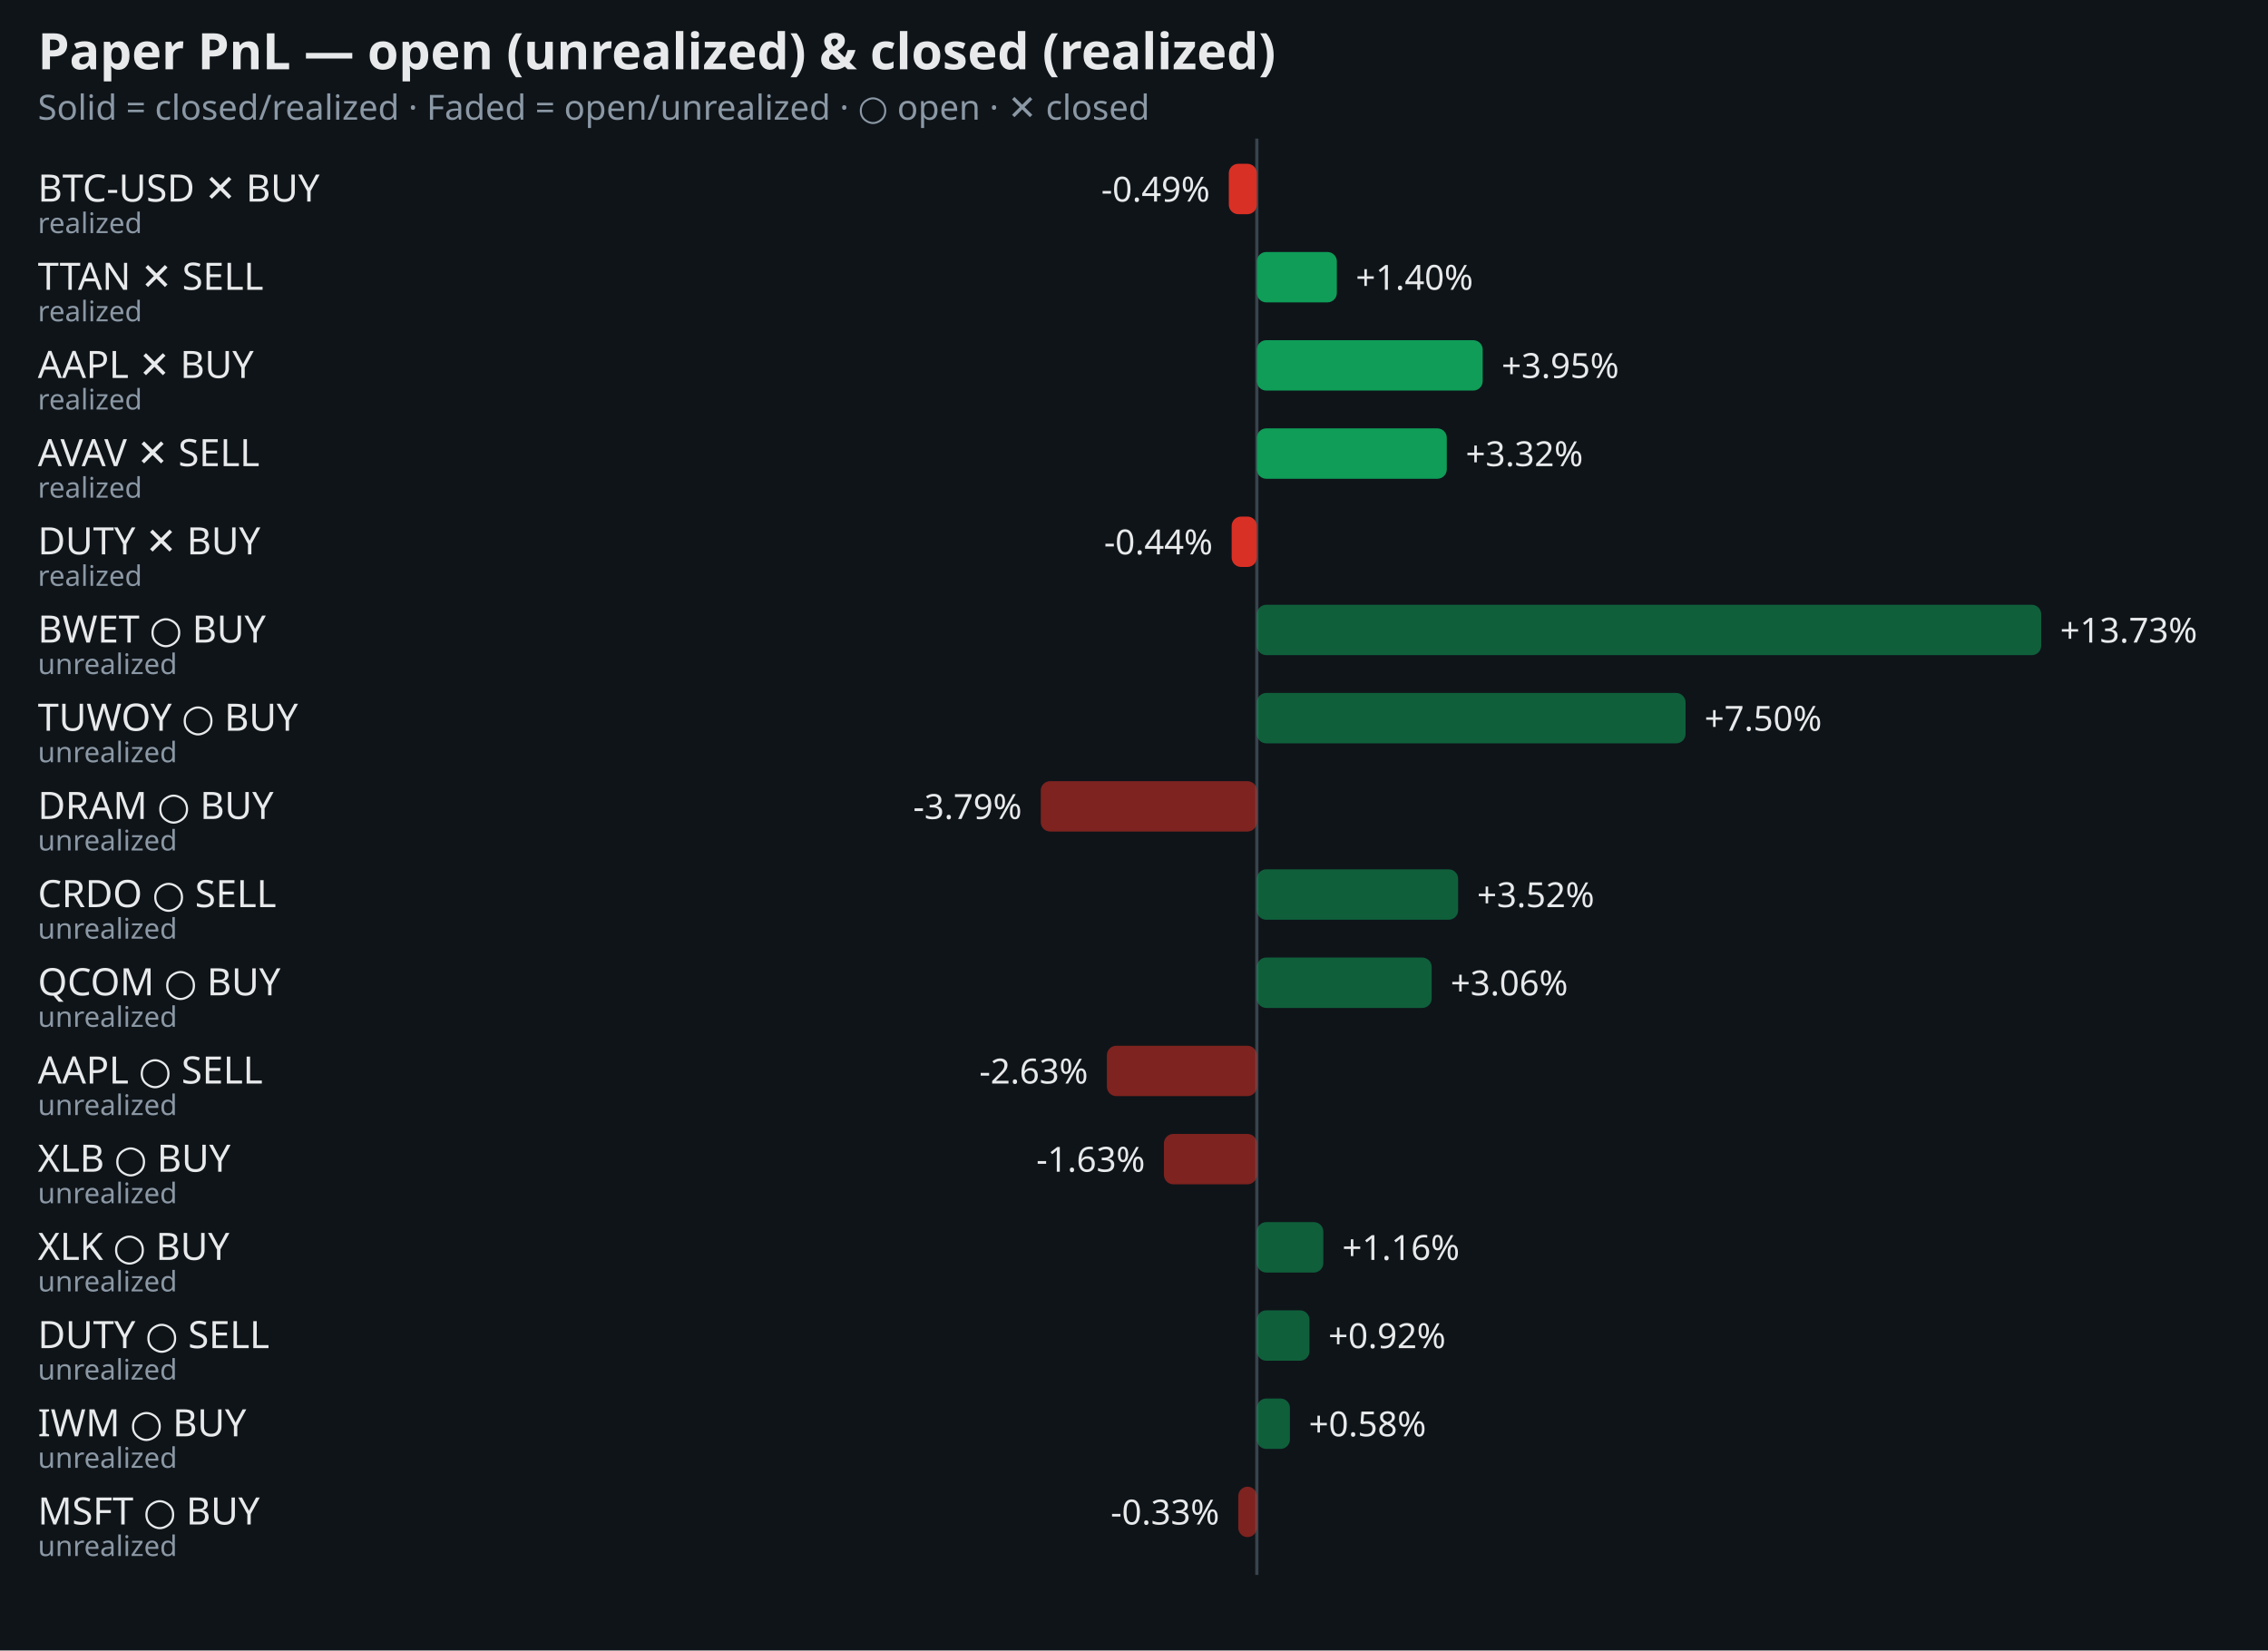
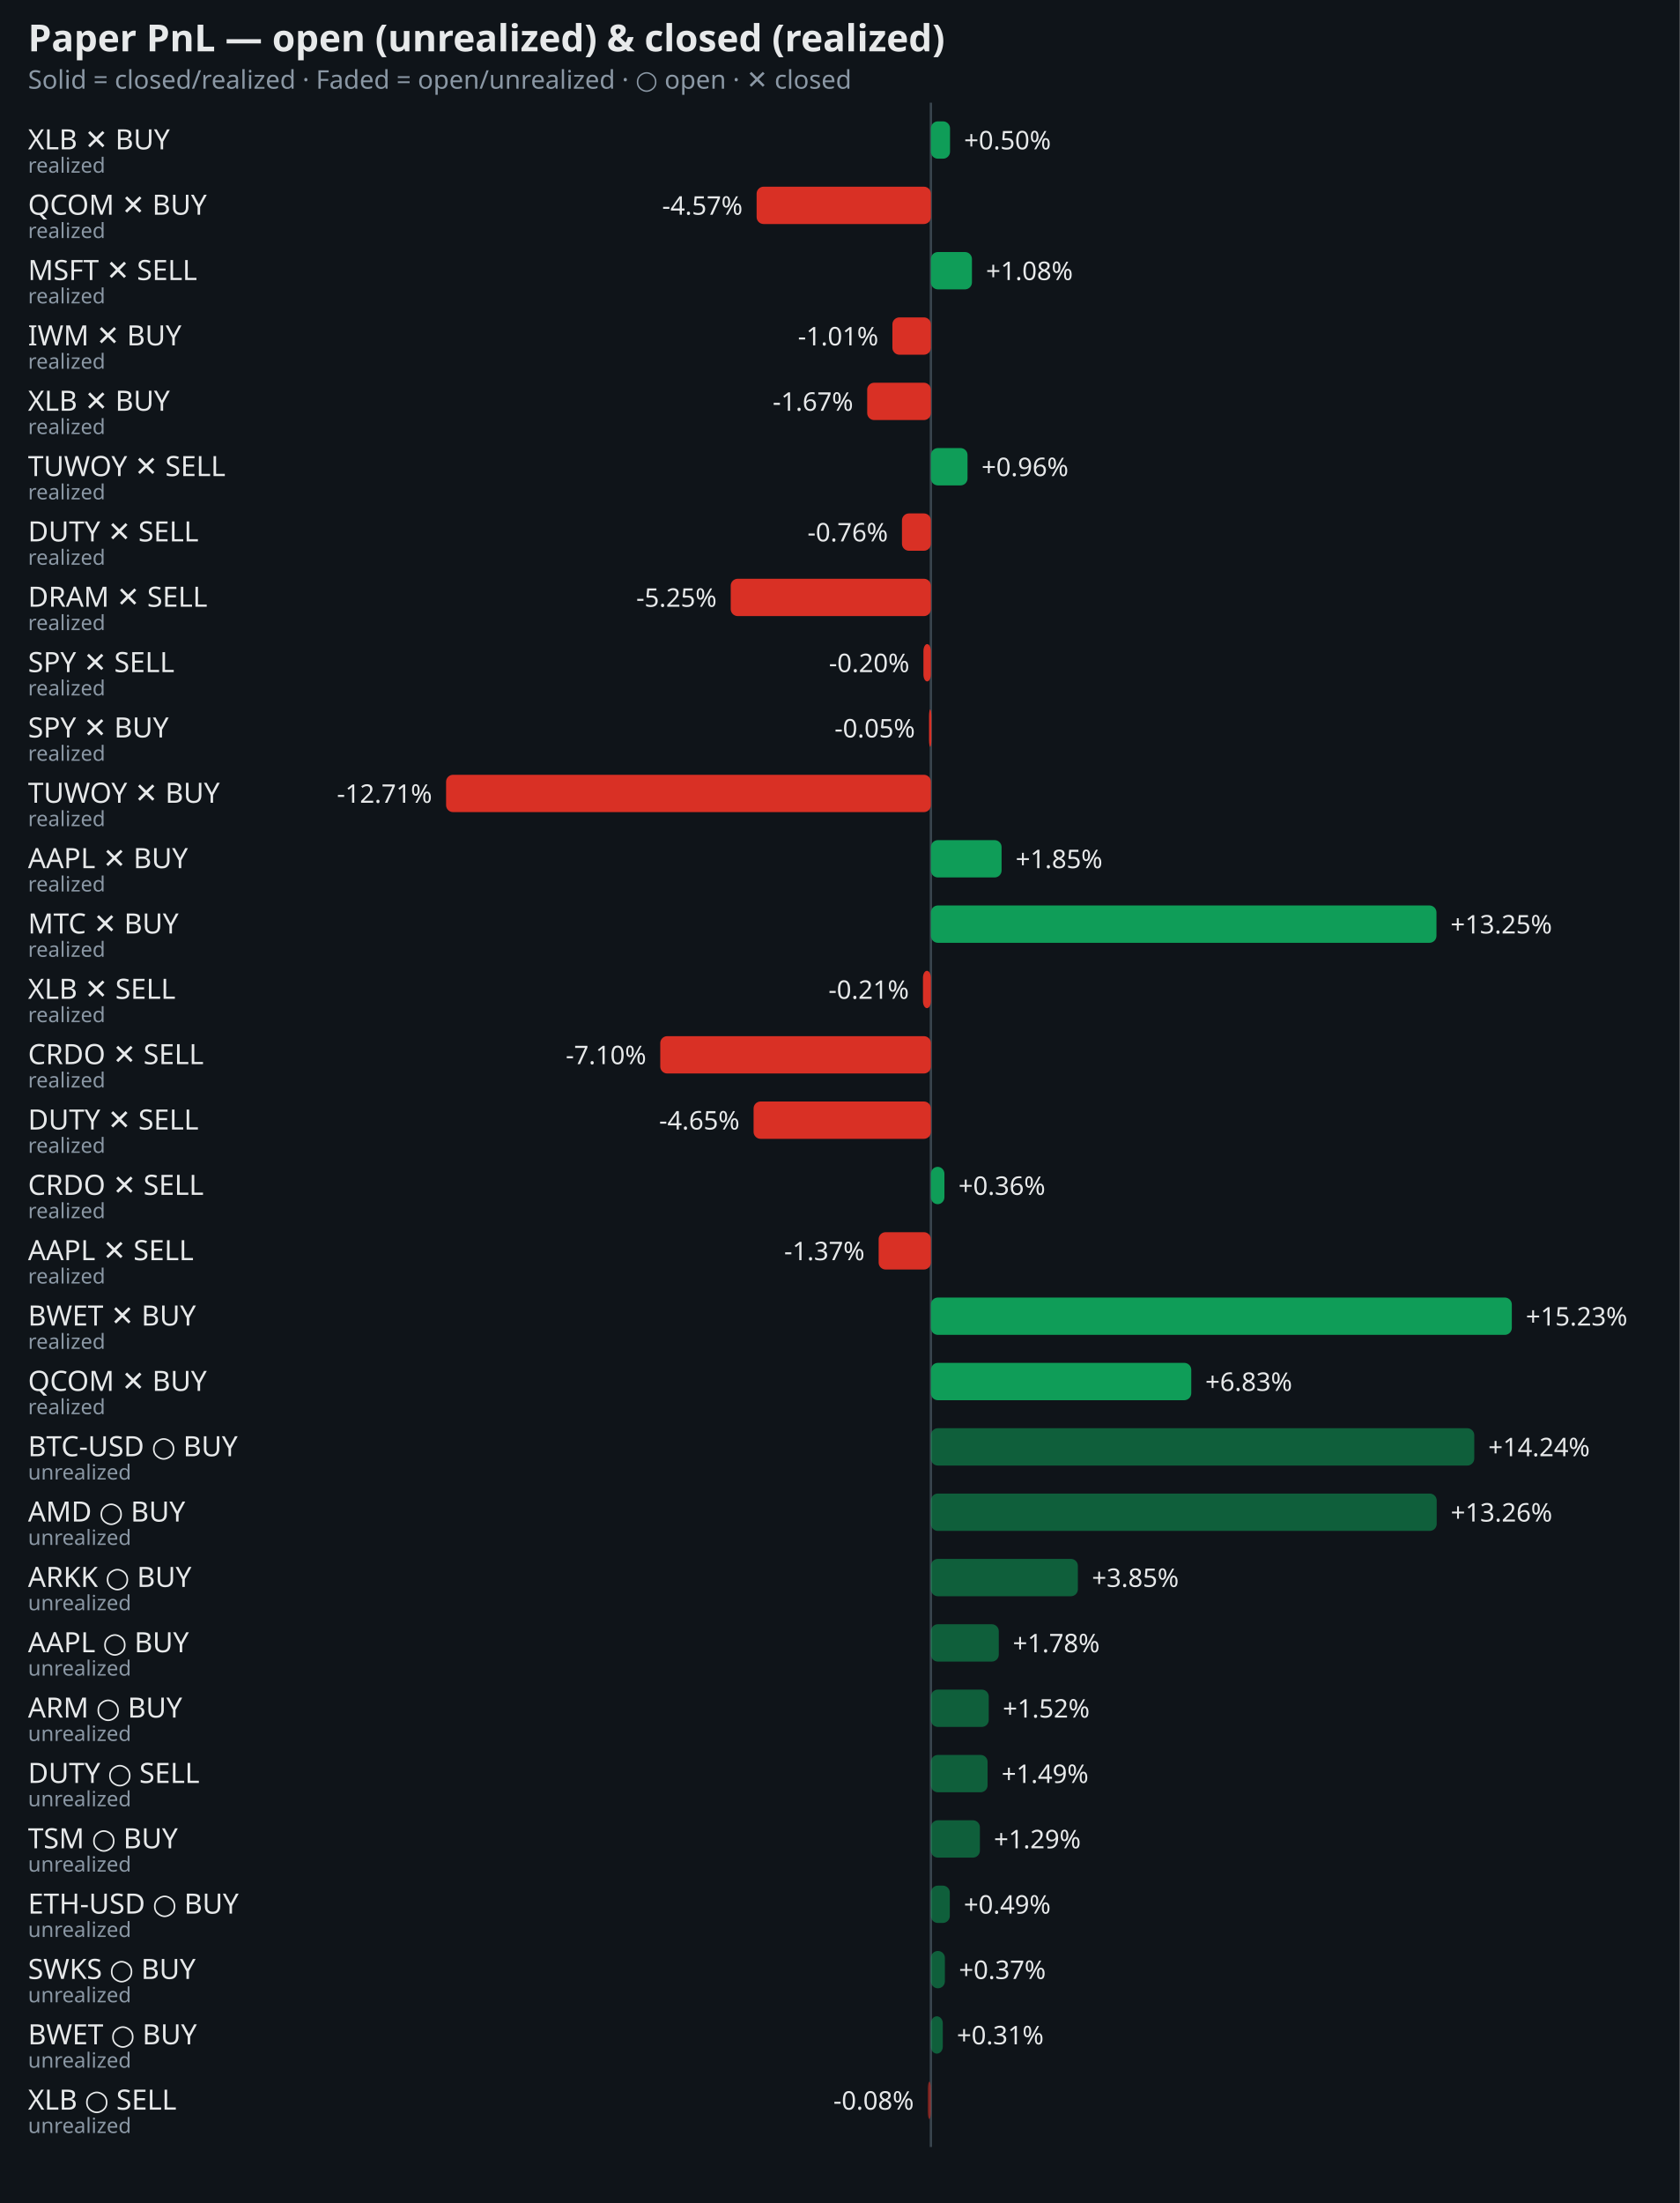
- <svg xmlns="http://www.w3.org/2000/svg" width="720" height="524" viewBox="0 0 720 524">
-   <rect width="720" height="524" fill="#0f1419" />
+ <svg xmlns="http://www.w3.org/2000/svg" width="720" height="944" viewBox="0 0 720 944">
+   <rect width="720" height="944" fill="#0f1419" />
  <text x="12" y="22" fill="#e7e9ea" font-family="ui-sans-serif,system-ui,sans-serif" font-size="16" font-weight="600">Paper PnL — open (unrealized) &amp; closed (realized)</text>
  <text x="12" y="38" fill="#8b98a5" font-family="ui-sans-serif,system-ui,sans-serif" font-size="11">Solid = closed/realized · Faded = open/unrealized · ○ open · ✕ closed</text>
-   <line x1="399" y1="44" x2="399" y2="500" stroke="#38444d" stroke-width="1" />
-   <text x="12" y="64" fill="#e7e9ea" font-family="ui-sans-serif,system-ui,sans-serif" font-size="12">BTC-USD ✕ BUY</text>
+   <line x1="399" y1="44" x2="399" y2="920" stroke="#38444d" stroke-width="1" />
+   <text x="12" y="64" fill="#e7e9ea" font-family="ui-sans-serif,system-ui,sans-serif" font-size="12">XLB ✕ BUY</text>
  <text x="12" y="74" fill="#8b98a5" font-family="ui-sans-serif,system-ui,sans-serif" font-size="9">realized</text>
-   <rect x="390.1" y="52" width="8.9" height="16" rx="3" fill="#d93025" opacity="1" />
-   <text x="384.1" y="64" text-anchor="end" fill="#e7e9ea" font-family="ui-sans-serif,system-ui,sans-serif" font-size="11">-0.49%</text>
-   <text x="12" y="92" fill="#e7e9ea" font-family="ui-sans-serif,system-ui,sans-serif" font-size="12">TTAN ✕ SELL</text>
+   <rect x="399.0" y="52" width="8.2" height="16" rx="3" fill="#0f9d58" opacity="1" />
+   <text x="413.2" y="64" text-anchor="start" fill="#e7e9ea" font-family="ui-sans-serif,system-ui,sans-serif" font-size="11">+0.50%</text>
+   <text x="12" y="92" fill="#e7e9ea" font-family="ui-sans-serif,system-ui,sans-serif" font-size="12">QCOM ✕ BUY</text>
  <text x="12" y="102" fill="#8b98a5" font-family="ui-sans-serif,system-ui,sans-serif" font-size="9">realized</text>
-   <rect x="399.0" y="80" width="25.4" height="16" rx="3" fill="#0f9d58" opacity="1" />
-   <text x="430.4" y="92" text-anchor="start" fill="#e7e9ea" font-family="ui-sans-serif,system-ui,sans-serif" font-size="11">+1.40%</text>
-   <text x="12" y="120" fill="#e7e9ea" font-family="ui-sans-serif,system-ui,sans-serif" font-size="12">AAPL ✕ BUY</text>
+   <rect x="324.3" y="80" width="74.7" height="16" rx="3" fill="#d93025" opacity="1" />
+   <text x="318.3" y="92" text-anchor="end" fill="#e7e9ea" font-family="ui-sans-serif,system-ui,sans-serif" font-size="11">-4.57%</text>
+   <text x="12" y="120" fill="#e7e9ea" font-family="ui-sans-serif,system-ui,sans-serif" font-size="12">MSFT ✕ SELL</text>
  <text x="12" y="130" fill="#8b98a5" font-family="ui-sans-serif,system-ui,sans-serif" font-size="9">realized</text>
-   <rect x="399.0" y="108" width="71.7" height="16" rx="3" fill="#0f9d58" opacity="1" />
-   <text x="476.7" y="120" text-anchor="start" fill="#e7e9ea" font-family="ui-sans-serif,system-ui,sans-serif" font-size="11">+3.95%</text>
-   <text x="12" y="148" fill="#e7e9ea" font-family="ui-sans-serif,system-ui,sans-serif" font-size="12">AVAV ✕ SELL</text>
+   <rect x="399.0" y="108" width="17.6" height="16" rx="3" fill="#0f9d58" opacity="1" />
+   <text x="422.6" y="120" text-anchor="start" fill="#e7e9ea" font-family="ui-sans-serif,system-ui,sans-serif" font-size="11">+1.08%</text>
+   <text x="12" y="148" fill="#e7e9ea" font-family="ui-sans-serif,system-ui,sans-serif" font-size="12">IWM ✕ BUY</text>
  <text x="12" y="158" fill="#8b98a5" font-family="ui-sans-serif,system-ui,sans-serif" font-size="9">realized</text>
-   <rect x="399.0" y="136" width="60.3" height="16" rx="3" fill="#0f9d58" opacity="1" />
-   <text x="465.3" y="148" text-anchor="start" fill="#e7e9ea" font-family="ui-sans-serif,system-ui,sans-serif" font-size="11">+3.32%</text>
-   <text x="12" y="176" fill="#e7e9ea" font-family="ui-sans-serif,system-ui,sans-serif" font-size="12">DUTY ✕ BUY</text>
+   <rect x="382.5" y="136" width="16.5" height="16" rx="3" fill="#d93025" opacity="1" />
+   <text x="376.5" y="148" text-anchor="end" fill="#e7e9ea" font-family="ui-sans-serif,system-ui,sans-serif" font-size="11">-1.01%</text>
+   <text x="12" y="176" fill="#e7e9ea" font-family="ui-sans-serif,system-ui,sans-serif" font-size="12">XLB ✕ BUY</text>
  <text x="12" y="186" fill="#8b98a5" font-family="ui-sans-serif,system-ui,sans-serif" font-size="9">realized</text>
-   <rect x="391.0" y="164" width="8.0" height="16" rx="3" fill="#d93025" opacity="1" />
-   <text x="385.0" y="176" text-anchor="end" fill="#e7e9ea" font-family="ui-sans-serif,system-ui,sans-serif" font-size="11">-0.44%</text>
-   <text x="12" y="204" fill="#e7e9ea" font-family="ui-sans-serif,system-ui,sans-serif" font-size="12">BWET ○ BUY</text>
-   <text x="12" y="214" fill="#8b98a5" font-family="ui-sans-serif,system-ui,sans-serif" font-size="9">unrealized</text>
-   <rect x="399.0" y="192" width="249.0" height="16" rx="3" fill="#0f9d58" opacity="0.55" />
-   <text x="654.0" y="204" text-anchor="start" fill="#e7e9ea" font-family="ui-sans-serif,system-ui,sans-serif" font-size="11">+13.73%</text>
-   <text x="12" y="232" fill="#e7e9ea" font-family="ui-sans-serif,system-ui,sans-serif" font-size="12">TUWOY ○ BUY</text>
-   <text x="12" y="242" fill="#8b98a5" font-family="ui-sans-serif,system-ui,sans-serif" font-size="9">unrealized</text>
-   <rect x="399.0" y="220" width="136.1" height="16" rx="3" fill="#0f9d58" opacity="0.55" />
-   <text x="541.1" y="232" text-anchor="start" fill="#e7e9ea" font-family="ui-sans-serif,system-ui,sans-serif" font-size="11">+7.50%</text>
-   <text x="12" y="260" fill="#e7e9ea" font-family="ui-sans-serif,system-ui,sans-serif" font-size="12">DRAM ○ BUY</text>
-   <text x="12" y="270" fill="#8b98a5" font-family="ui-sans-serif,system-ui,sans-serif" font-size="9">unrealized</text>
-   <rect x="330.4" y="248" width="68.6" height="16" rx="3" fill="#d93025" opacity="0.55" />
-   <text x="324.4" y="260" text-anchor="end" fill="#e7e9ea" font-family="ui-sans-serif,system-ui,sans-serif" font-size="11">-3.79%</text>
-   <text x="12" y="288" fill="#e7e9ea" font-family="ui-sans-serif,system-ui,sans-serif" font-size="12">CRDO ○ SELL</text>
-   <text x="12" y="298" fill="#8b98a5" font-family="ui-sans-serif,system-ui,sans-serif" font-size="9">unrealized</text>
-   <rect x="399.0" y="276" width="63.9" height="16" rx="3" fill="#0f9d58" opacity="0.55" />
-   <text x="468.9" y="288" text-anchor="start" fill="#e7e9ea" font-family="ui-sans-serif,system-ui,sans-serif" font-size="11">+3.52%</text>
-   <text x="12" y="316" fill="#e7e9ea" font-family="ui-sans-serif,system-ui,sans-serif" font-size="12">QCOM ○ BUY</text>
-   <text x="12" y="326" fill="#8b98a5" font-family="ui-sans-serif,system-ui,sans-serif" font-size="9">unrealized</text>
-   <rect x="399.0" y="304" width="55.5" height="16" rx="3" fill="#0f9d58" opacity="0.55" />
-   <text x="460.5" y="316" text-anchor="start" fill="#e7e9ea" font-family="ui-sans-serif,system-ui,sans-serif" font-size="11">+3.06%</text>
-   <text x="12" y="344" fill="#e7e9ea" font-family="ui-sans-serif,system-ui,sans-serif" font-size="12">AAPL ○ SELL</text>
-   <text x="12" y="354" fill="#8b98a5" font-family="ui-sans-serif,system-ui,sans-serif" font-size="9">unrealized</text>
-   <rect x="351.4" y="332" width="47.6" height="16" rx="3" fill="#d93025" opacity="0.55" />
-   <text x="345.4" y="344" text-anchor="end" fill="#e7e9ea" font-family="ui-sans-serif,system-ui,sans-serif" font-size="11">-2.63%</text>
-   <text x="12" y="372" fill="#e7e9ea" font-family="ui-sans-serif,system-ui,sans-serif" font-size="12">XLB ○ BUY</text>
-   <text x="12" y="382" fill="#8b98a5" font-family="ui-sans-serif,system-ui,sans-serif" font-size="9">unrealized</text>
-   <rect x="369.5" y="360" width="29.5" height="16" rx="3" fill="#d93025" opacity="0.55" />
-   <text x="363.5" y="372" text-anchor="end" fill="#e7e9ea" font-family="ui-sans-serif,system-ui,sans-serif" font-size="11">-1.63%</text>
-   <text x="12" y="400" fill="#e7e9ea" font-family="ui-sans-serif,system-ui,sans-serif" font-size="12">XLK ○ BUY</text>
-   <text x="12" y="410" fill="#8b98a5" font-family="ui-sans-serif,system-ui,sans-serif" font-size="9">unrealized</text>
-   <rect x="399.0" y="388" width="21.1" height="16" rx="3" fill="#0f9d58" opacity="0.55" />
-   <text x="426.1" y="400" text-anchor="start" fill="#e7e9ea" font-family="ui-sans-serif,system-ui,sans-serif" font-size="11">+1.16%</text>
-   <text x="12" y="428" fill="#e7e9ea" font-family="ui-sans-serif,system-ui,sans-serif" font-size="12">DUTY ○ SELL</text>
-   <text x="12" y="438" fill="#8b98a5" font-family="ui-sans-serif,system-ui,sans-serif" font-size="9">unrealized</text>
-   <rect x="399.0" y="416" width="16.7" height="16" rx="3" fill="#0f9d58" opacity="0.55" />
-   <text x="421.7" y="428" text-anchor="start" fill="#e7e9ea" font-family="ui-sans-serif,system-ui,sans-serif" font-size="11">+0.92%</text>
-   <text x="12" y="456" fill="#e7e9ea" font-family="ui-sans-serif,system-ui,sans-serif" font-size="12">IWM ○ BUY</text>
-   <text x="12" y="466" fill="#8b98a5" font-family="ui-sans-serif,system-ui,sans-serif" font-size="9">unrealized</text>
-   <rect x="399.0" y="444" width="10.5" height="16" rx="3" fill="#0f9d58" opacity="0.55" />
-   <text x="415.5" y="456" text-anchor="start" fill="#e7e9ea" font-family="ui-sans-serif,system-ui,sans-serif" font-size="11">+0.58%</text>
-   <text x="12" y="484" fill="#e7e9ea" font-family="ui-sans-serif,system-ui,sans-serif" font-size="12">MSFT ○ BUY</text>
-   <text x="12" y="494" fill="#8b98a5" font-family="ui-sans-serif,system-ui,sans-serif" font-size="9">unrealized</text>
-   <rect x="393.1" y="472" width="5.9" height="16" rx="3" fill="#d93025" opacity="0.55" />
-   <text x="387.1" y="484" text-anchor="end" fill="#e7e9ea" font-family="ui-sans-serif,system-ui,sans-serif" font-size="11">-0.33%</text>
+   <rect x="371.7" y="164" width="27.3" height="16" rx="3" fill="#d93025" opacity="1" />
+   <text x="365.7" y="176" text-anchor="end" fill="#e7e9ea" font-family="ui-sans-serif,system-ui,sans-serif" font-size="11">-1.67%</text>
+   <text x="12" y="204" fill="#e7e9ea" font-family="ui-sans-serif,system-ui,sans-serif" font-size="12">TUWOY ✕ SELL</text>
+   <text x="12" y="214" fill="#8b98a5" font-family="ui-sans-serif,system-ui,sans-serif" font-size="9">realized</text>
+   <rect x="399.0" y="192" width="15.7" height="16" rx="3" fill="#0f9d58" opacity="1" />
+   <text x="420.7" y="204" text-anchor="start" fill="#e7e9ea" font-family="ui-sans-serif,system-ui,sans-serif" font-size="11">+0.96%</text>
+   <text x="12" y="232" fill="#e7e9ea" font-family="ui-sans-serif,system-ui,sans-serif" font-size="12">DUTY ✕ SELL</text>
+   <text x="12" y="242" fill="#8b98a5" font-family="ui-sans-serif,system-ui,sans-serif" font-size="9">realized</text>
+   <rect x="386.6" y="220" width="12.4" height="16" rx="3" fill="#d93025" opacity="1" />
+   <text x="380.6" y="232" text-anchor="end" fill="#e7e9ea" font-family="ui-sans-serif,system-ui,sans-serif" font-size="11">-0.76%</text>
+   <text x="12" y="260" fill="#e7e9ea" font-family="ui-sans-serif,system-ui,sans-serif" font-size="12">DRAM ✕ SELL</text>
+   <text x="12" y="270" fill="#8b98a5" font-family="ui-sans-serif,system-ui,sans-serif" font-size="9">realized</text>
+   <rect x="313.2" y="248" width="85.8" height="16" rx="3" fill="#d93025" opacity="1" />
+   <text x="307.2" y="260" text-anchor="end" fill="#e7e9ea" font-family="ui-sans-serif,system-ui,sans-serif" font-size="11">-5.25%</text>
+   <text x="12" y="288" fill="#e7e9ea" font-family="ui-sans-serif,system-ui,sans-serif" font-size="12">SPY ✕ SELL</text>
+   <text x="12" y="298" fill="#8b98a5" font-family="ui-sans-serif,system-ui,sans-serif" font-size="9">realized</text>
+   <rect x="395.8" y="276" width="3.2" height="16" rx="3" fill="#d93025" opacity="1" />
+   <text x="389.8" y="288" text-anchor="end" fill="#e7e9ea" font-family="ui-sans-serif,system-ui,sans-serif" font-size="11">-0.20%</text>
+   <text x="12" y="316" fill="#e7e9ea" font-family="ui-sans-serif,system-ui,sans-serif" font-size="12">SPY ✕ BUY</text>
+   <text x="12" y="326" fill="#8b98a5" font-family="ui-sans-serif,system-ui,sans-serif" font-size="9">realized</text>
+   <rect x="398.2" y="304" width="1.0" height="16" rx="3" fill="#d93025" opacity="1" />
+   <text x="392.2" y="316" text-anchor="end" fill="#e7e9ea" font-family="ui-sans-serif,system-ui,sans-serif" font-size="11">-0.05%</text>
+   <text x="12" y="344" fill="#e7e9ea" font-family="ui-sans-serif,system-ui,sans-serif" font-size="12">TUWOY ✕ BUY</text>
+   <text x="12" y="354" fill="#8b98a5" font-family="ui-sans-serif,system-ui,sans-serif" font-size="9">realized</text>
+   <rect x="191.2" y="332" width="207.8" height="16" rx="3" fill="#d93025" opacity="1" />
+   <text x="185.2" y="344" text-anchor="end" fill="#e7e9ea" font-family="ui-sans-serif,system-ui,sans-serif" font-size="11">-12.71%</text>
+   <text x="12" y="372" fill="#e7e9ea" font-family="ui-sans-serif,system-ui,sans-serif" font-size="12">AAPL ✕ BUY</text>
+   <text x="12" y="382" fill="#8b98a5" font-family="ui-sans-serif,system-ui,sans-serif" font-size="9">realized</text>
+   <rect x="399.0" y="360" width="30.3" height="16" rx="3" fill="#0f9d58" opacity="1" />
+   <text x="435.3" y="372" text-anchor="start" fill="#e7e9ea" font-family="ui-sans-serif,system-ui,sans-serif" font-size="11">+1.85%</text>
+   <text x="12" y="400" fill="#e7e9ea" font-family="ui-sans-serif,system-ui,sans-serif" font-size="12">MTC ✕ BUY</text>
+   <text x="12" y="410" fill="#8b98a5" font-family="ui-sans-serif,system-ui,sans-serif" font-size="9">realized</text>
+   <rect x="399.0" y="388" width="216.7" height="16" rx="3" fill="#0f9d58" opacity="1" />
+   <text x="621.7" y="400" text-anchor="start" fill="#e7e9ea" font-family="ui-sans-serif,system-ui,sans-serif" font-size="11">+13.25%</text>
+   <text x="12" y="428" fill="#e7e9ea" font-family="ui-sans-serif,system-ui,sans-serif" font-size="12">XLB ✕ SELL</text>
+   <text x="12" y="438" fill="#8b98a5" font-family="ui-sans-serif,system-ui,sans-serif" font-size="9">realized</text>
+   <rect x="395.6" y="416" width="3.4" height="16" rx="3" fill="#d93025" opacity="1" />
+   <text x="389.6" y="428" text-anchor="end" fill="#e7e9ea" font-family="ui-sans-serif,system-ui,sans-serif" font-size="11">-0.21%</text>
+   <text x="12" y="456" fill="#e7e9ea" font-family="ui-sans-serif,system-ui,sans-serif" font-size="12">CRDO ✕ SELL</text>
+   <text x="12" y="466" fill="#8b98a5" font-family="ui-sans-serif,system-ui,sans-serif" font-size="9">realized</text>
+   <rect x="283.0" y="444" width="116.0" height="16" rx="3" fill="#d93025" opacity="1" />
+   <text x="277.0" y="456" text-anchor="end" fill="#e7e9ea" font-family="ui-sans-serif,system-ui,sans-serif" font-size="11">-7.10%</text>
+   <text x="12" y="484" fill="#e7e9ea" font-family="ui-sans-serif,system-ui,sans-serif" font-size="12">DUTY ✕ SELL</text>
+   <text x="12" y="494" fill="#8b98a5" font-family="ui-sans-serif,system-ui,sans-serif" font-size="9">realized</text>
+   <rect x="323.0" y="472" width="76.0" height="16" rx="3" fill="#d93025" opacity="1" />
+   <text x="317.0" y="484" text-anchor="end" fill="#e7e9ea" font-family="ui-sans-serif,system-ui,sans-serif" font-size="11">-4.65%</text>
+   <text x="12" y="512" fill="#e7e9ea" font-family="ui-sans-serif,system-ui,sans-serif" font-size="12">CRDO ✕ SELL</text>
+   <text x="12" y="522" fill="#8b98a5" font-family="ui-sans-serif,system-ui,sans-serif" font-size="9">realized</text>
+   <rect x="399.0" y="500" width="5.8" height="16" rx="3" fill="#0f9d58" opacity="1" />
+   <text x="410.8" y="512" text-anchor="start" fill="#e7e9ea" font-family="ui-sans-serif,system-ui,sans-serif" font-size="11">+0.36%</text>
+   <text x="12" y="540" fill="#e7e9ea" font-family="ui-sans-serif,system-ui,sans-serif" font-size="12">AAPL ✕ SELL</text>
+   <text x="12" y="550" fill="#8b98a5" font-family="ui-sans-serif,system-ui,sans-serif" font-size="9">realized</text>
+   <rect x="376.6" y="528" width="22.4" height="16" rx="3" fill="#d93025" opacity="1" />
+   <text x="370.6" y="540" text-anchor="end" fill="#e7e9ea" font-family="ui-sans-serif,system-ui,sans-serif" font-size="11">-1.37%</text>
+   <text x="12" y="568" fill="#e7e9ea" font-family="ui-sans-serif,system-ui,sans-serif" font-size="12">BWET ✕ BUY</text>
+   <text x="12" y="578" fill="#8b98a5" font-family="ui-sans-serif,system-ui,sans-serif" font-size="9">realized</text>
+   <rect x="399.0" y="556" width="249.0" height="16" rx="3" fill="#0f9d58" opacity="1" />
+   <text x="654.0" y="568" text-anchor="start" fill="#e7e9ea" font-family="ui-sans-serif,system-ui,sans-serif" font-size="11">+15.23%</text>
+   <text x="12" y="596" fill="#e7e9ea" font-family="ui-sans-serif,system-ui,sans-serif" font-size="12">QCOM ✕ BUY</text>
+   <text x="12" y="606" fill="#8b98a5" font-family="ui-sans-serif,system-ui,sans-serif" font-size="9">realized</text>
+   <rect x="399.0" y="584" width="111.6" height="16" rx="3" fill="#0f9d58" opacity="1" />
+   <text x="516.6" y="596" text-anchor="start" fill="#e7e9ea" font-family="ui-sans-serif,system-ui,sans-serif" font-size="11">+6.83%</text>
+   <text x="12" y="624" fill="#e7e9ea" font-family="ui-sans-serif,system-ui,sans-serif" font-size="12">BTC-USD ○ BUY</text>
+   <text x="12" y="634" fill="#8b98a5" font-family="ui-sans-serif,system-ui,sans-serif" font-size="9">unrealized</text>
+   <rect x="399.0" y="612" width="232.9" height="16" rx="3" fill="#0f9d58" opacity="0.55" />
+   <text x="637.9" y="624" text-anchor="start" fill="#e7e9ea" font-family="ui-sans-serif,system-ui,sans-serif" font-size="11">+14.24%</text>
+   <text x="12" y="652" fill="#e7e9ea" font-family="ui-sans-serif,system-ui,sans-serif" font-size="12">AMD ○ BUY</text>
+   <text x="12" y="662" fill="#8b98a5" font-family="ui-sans-serif,system-ui,sans-serif" font-size="9">unrealized</text>
+   <rect x="399.0" y="640" width="216.8" height="16" rx="3" fill="#0f9d58" opacity="0.55" />
+   <text x="621.8" y="652" text-anchor="start" fill="#e7e9ea" font-family="ui-sans-serif,system-ui,sans-serif" font-size="11">+13.26%</text>
+   <text x="12" y="680" fill="#e7e9ea" font-family="ui-sans-serif,system-ui,sans-serif" font-size="12">ARKK ○ BUY</text>
+   <text x="12" y="690" fill="#8b98a5" font-family="ui-sans-serif,system-ui,sans-serif" font-size="9">unrealized</text>
+   <rect x="399.0" y="668" width="63.0" height="16" rx="3" fill="#0f9d58" opacity="0.55" />
+   <text x="468.0" y="680" text-anchor="start" fill="#e7e9ea" font-family="ui-sans-serif,system-ui,sans-serif" font-size="11">+3.85%</text>
+   <text x="12" y="708" fill="#e7e9ea" font-family="ui-sans-serif,system-ui,sans-serif" font-size="12">AAPL ○ BUY</text>
+   <text x="12" y="718" fill="#8b98a5" font-family="ui-sans-serif,system-ui,sans-serif" font-size="9">unrealized</text>
+   <rect x="399.0" y="696" width="29.1" height="16" rx="3" fill="#0f9d58" opacity="0.55" />
+   <text x="434.1" y="708" text-anchor="start" fill="#e7e9ea" font-family="ui-sans-serif,system-ui,sans-serif" font-size="11">+1.78%</text>
+   <text x="12" y="736" fill="#e7e9ea" font-family="ui-sans-serif,system-ui,sans-serif" font-size="12">ARM ○ BUY</text>
+   <text x="12" y="746" fill="#8b98a5" font-family="ui-sans-serif,system-ui,sans-serif" font-size="9">unrealized</text>
+   <rect x="399.0" y="724" width="24.8" height="16" rx="3" fill="#0f9d58" opacity="0.55" />
+   <text x="429.8" y="736" text-anchor="start" fill="#e7e9ea" font-family="ui-sans-serif,system-ui,sans-serif" font-size="11">+1.52%</text>
+   <text x="12" y="764" fill="#e7e9ea" font-family="ui-sans-serif,system-ui,sans-serif" font-size="12">DUTY ○ SELL</text>
+   <text x="12" y="774" fill="#8b98a5" font-family="ui-sans-serif,system-ui,sans-serif" font-size="9">unrealized</text>
+   <rect x="399.0" y="752" width="24.3" height="16" rx="3" fill="#0f9d58" opacity="0.55" />
+   <text x="429.3" y="764" text-anchor="start" fill="#e7e9ea" font-family="ui-sans-serif,system-ui,sans-serif" font-size="11">+1.49%</text>
+   <text x="12" y="792" fill="#e7e9ea" font-family="ui-sans-serif,system-ui,sans-serif" font-size="12">TSM ○ BUY</text>
+   <text x="12" y="802" fill="#8b98a5" font-family="ui-sans-serif,system-ui,sans-serif" font-size="9">unrealized</text>
+   <rect x="399.0" y="780" width="21.0" height="16" rx="3" fill="#0f9d58" opacity="0.55" />
+   <text x="426.0" y="792" text-anchor="start" fill="#e7e9ea" font-family="ui-sans-serif,system-ui,sans-serif" font-size="11">+1.29%</text>
+   <text x="12" y="820" fill="#e7e9ea" font-family="ui-sans-serif,system-ui,sans-serif" font-size="12">ETH-USD ○ BUY</text>
+   <text x="12" y="830" fill="#8b98a5" font-family="ui-sans-serif,system-ui,sans-serif" font-size="9">unrealized</text>
+   <rect x="399.0" y="808" width="8.1" height="16" rx="3" fill="#0f9d58" opacity="0.55" />
+   <text x="413.1" y="820" text-anchor="start" fill="#e7e9ea" font-family="ui-sans-serif,system-ui,sans-serif" font-size="11">+0.49%</text>
+   <text x="12" y="848" fill="#e7e9ea" font-family="ui-sans-serif,system-ui,sans-serif" font-size="12">SWKS ○ BUY</text>
+   <text x="12" y="858" fill="#8b98a5" font-family="ui-sans-serif,system-ui,sans-serif" font-size="9">unrealized</text>
+   <rect x="399.0" y="836" width="6.0" height="16" rx="3" fill="#0f9d58" opacity="0.55" />
+   <text x="411.0" y="848" text-anchor="start" fill="#e7e9ea" font-family="ui-sans-serif,system-ui,sans-serif" font-size="11">+0.37%</text>
+   <text x="12" y="876" fill="#e7e9ea" font-family="ui-sans-serif,system-ui,sans-serif" font-size="12">BWET ○ BUY</text>
+   <text x="12" y="886" fill="#8b98a5" font-family="ui-sans-serif,system-ui,sans-serif" font-size="9">unrealized</text>
+   <rect x="399.0" y="864" width="5.1" height="16" rx="3" fill="#0f9d58" opacity="0.55" />
+   <text x="410.1" y="876" text-anchor="start" fill="#e7e9ea" font-family="ui-sans-serif,system-ui,sans-serif" font-size="11">+0.31%</text>
+   <text x="12" y="904" fill="#e7e9ea" font-family="ui-sans-serif,system-ui,sans-serif" font-size="12">XLB ○ SELL</text>
+   <text x="12" y="914" fill="#8b98a5" font-family="ui-sans-serif,system-ui,sans-serif" font-size="9">unrealized</text>
+   <rect x="397.7" y="892" width="1.3" height="16" rx="3" fill="#d93025" opacity="0.55" />
+   <text x="391.7" y="904" text-anchor="end" fill="#e7e9ea" font-family="ui-sans-serif,system-ui,sans-serif" font-size="11">-0.08%</text>
</svg>
